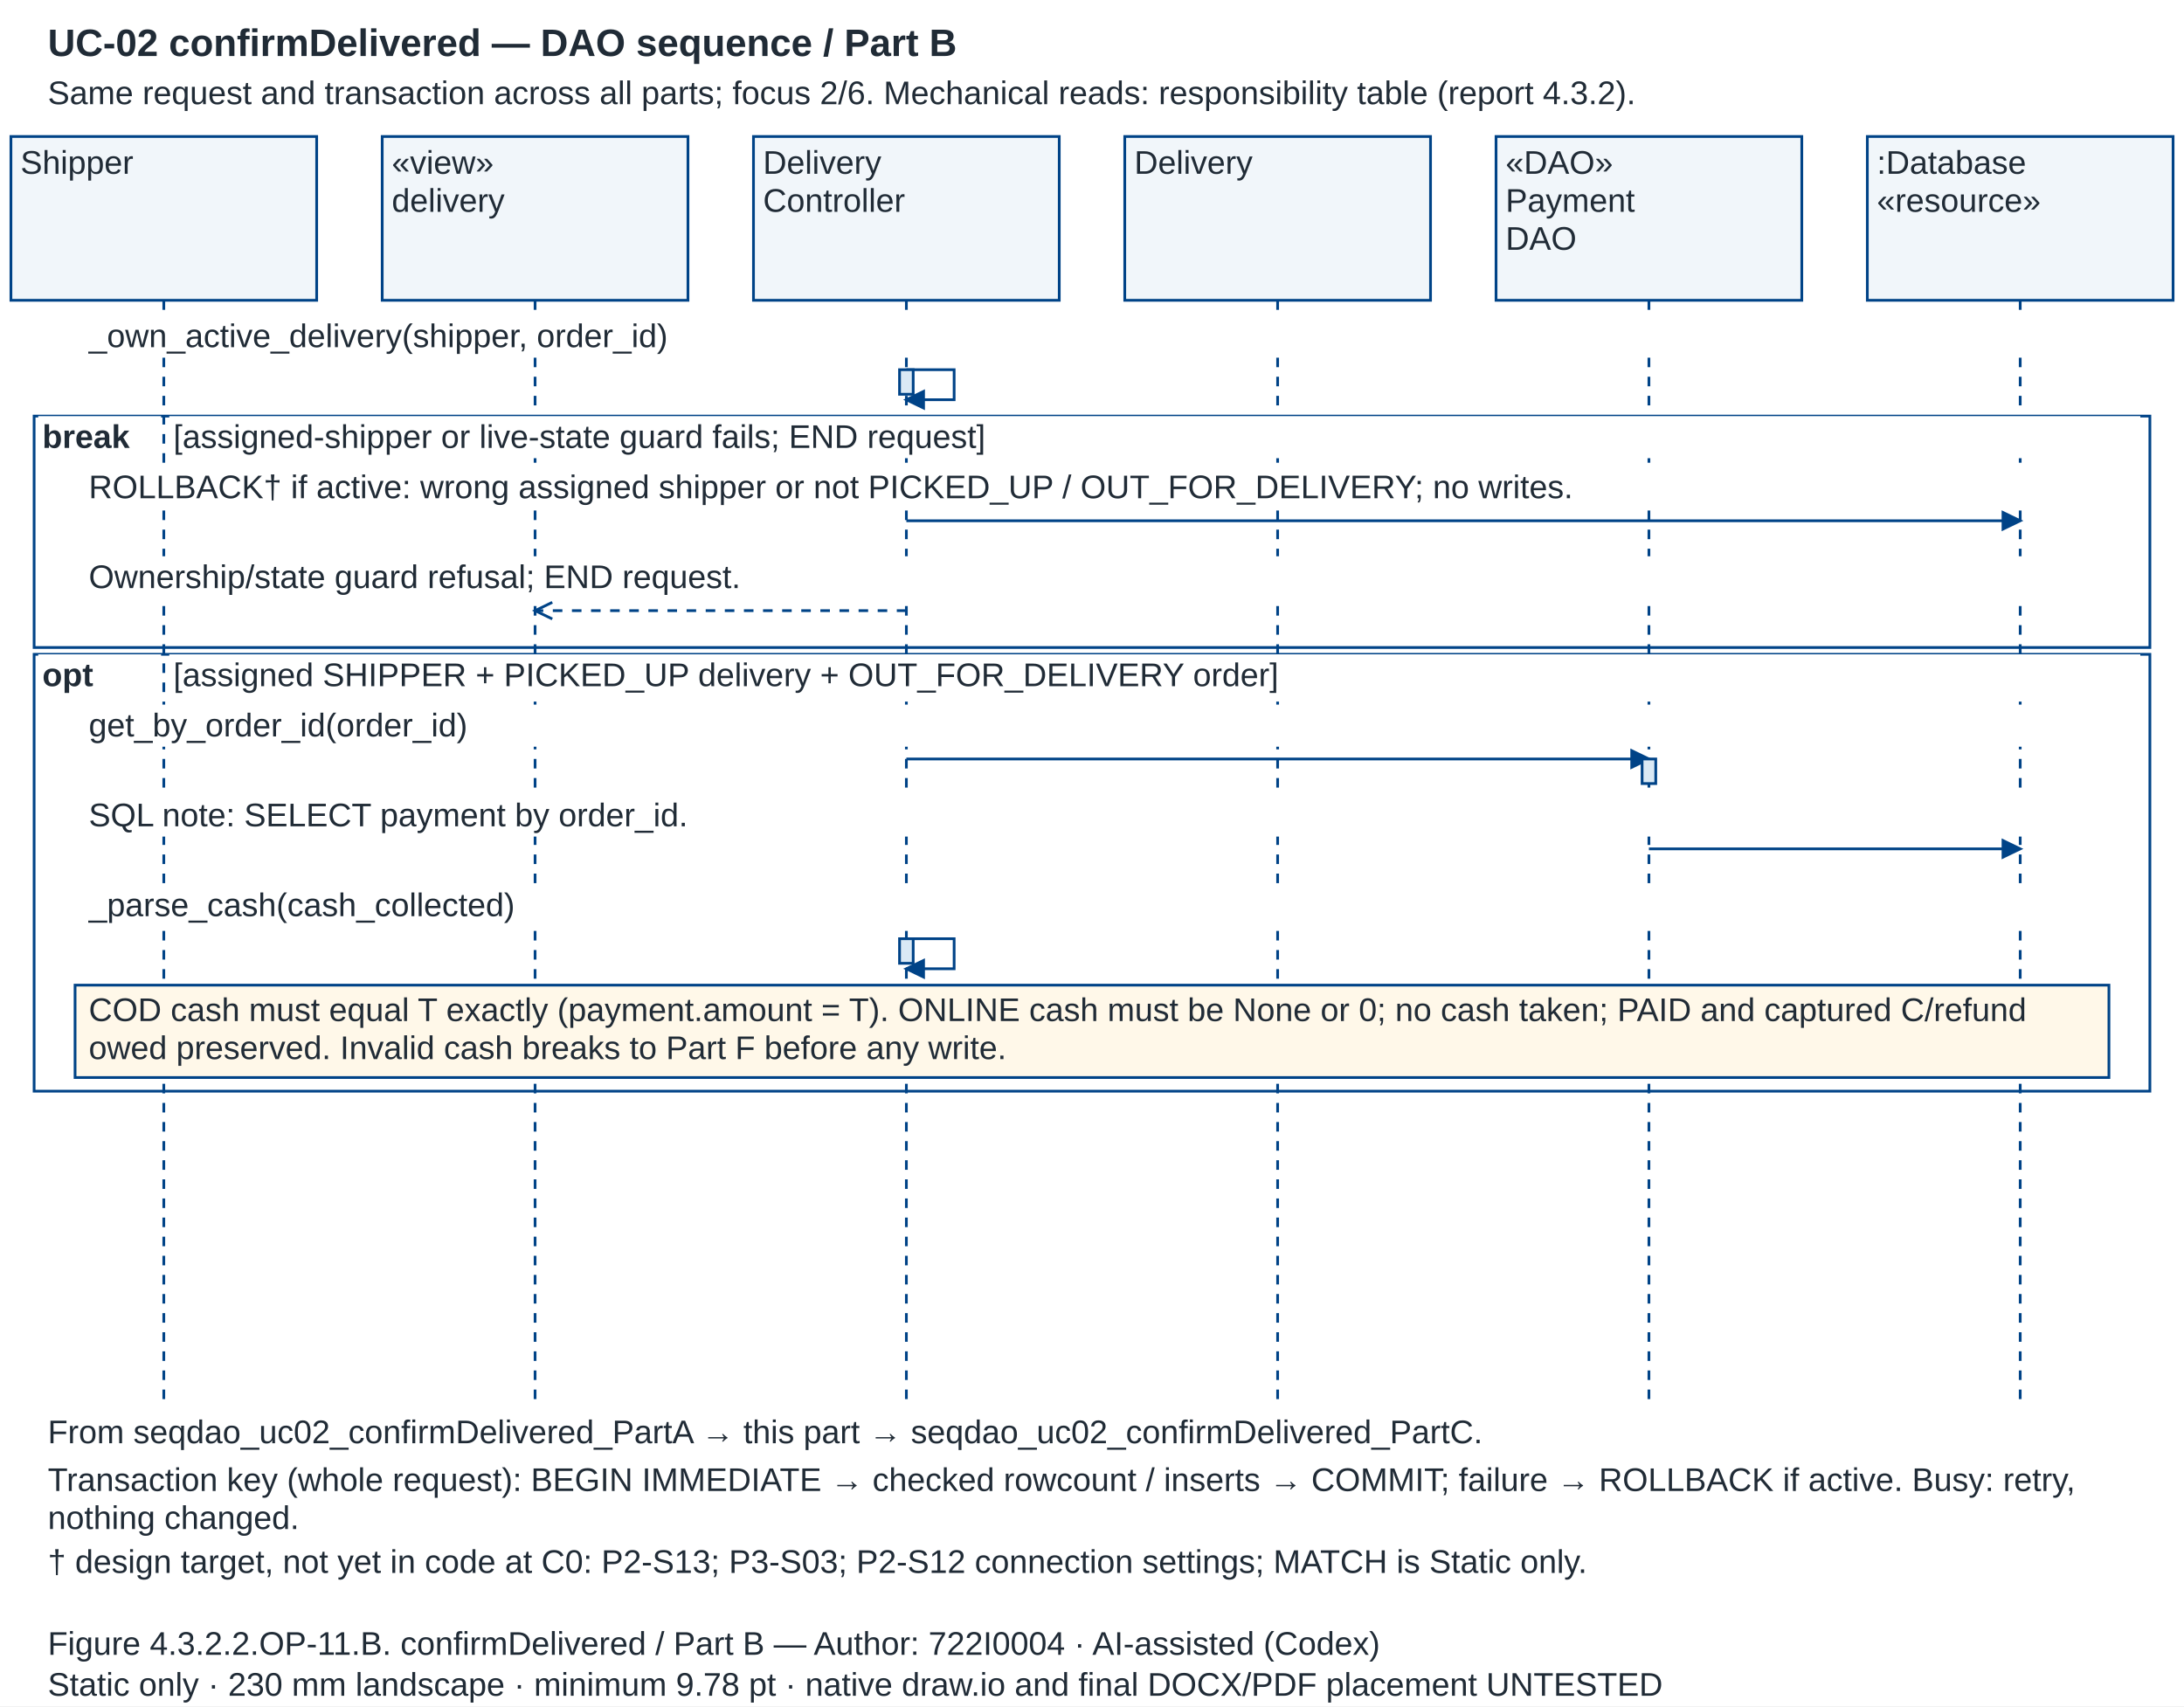
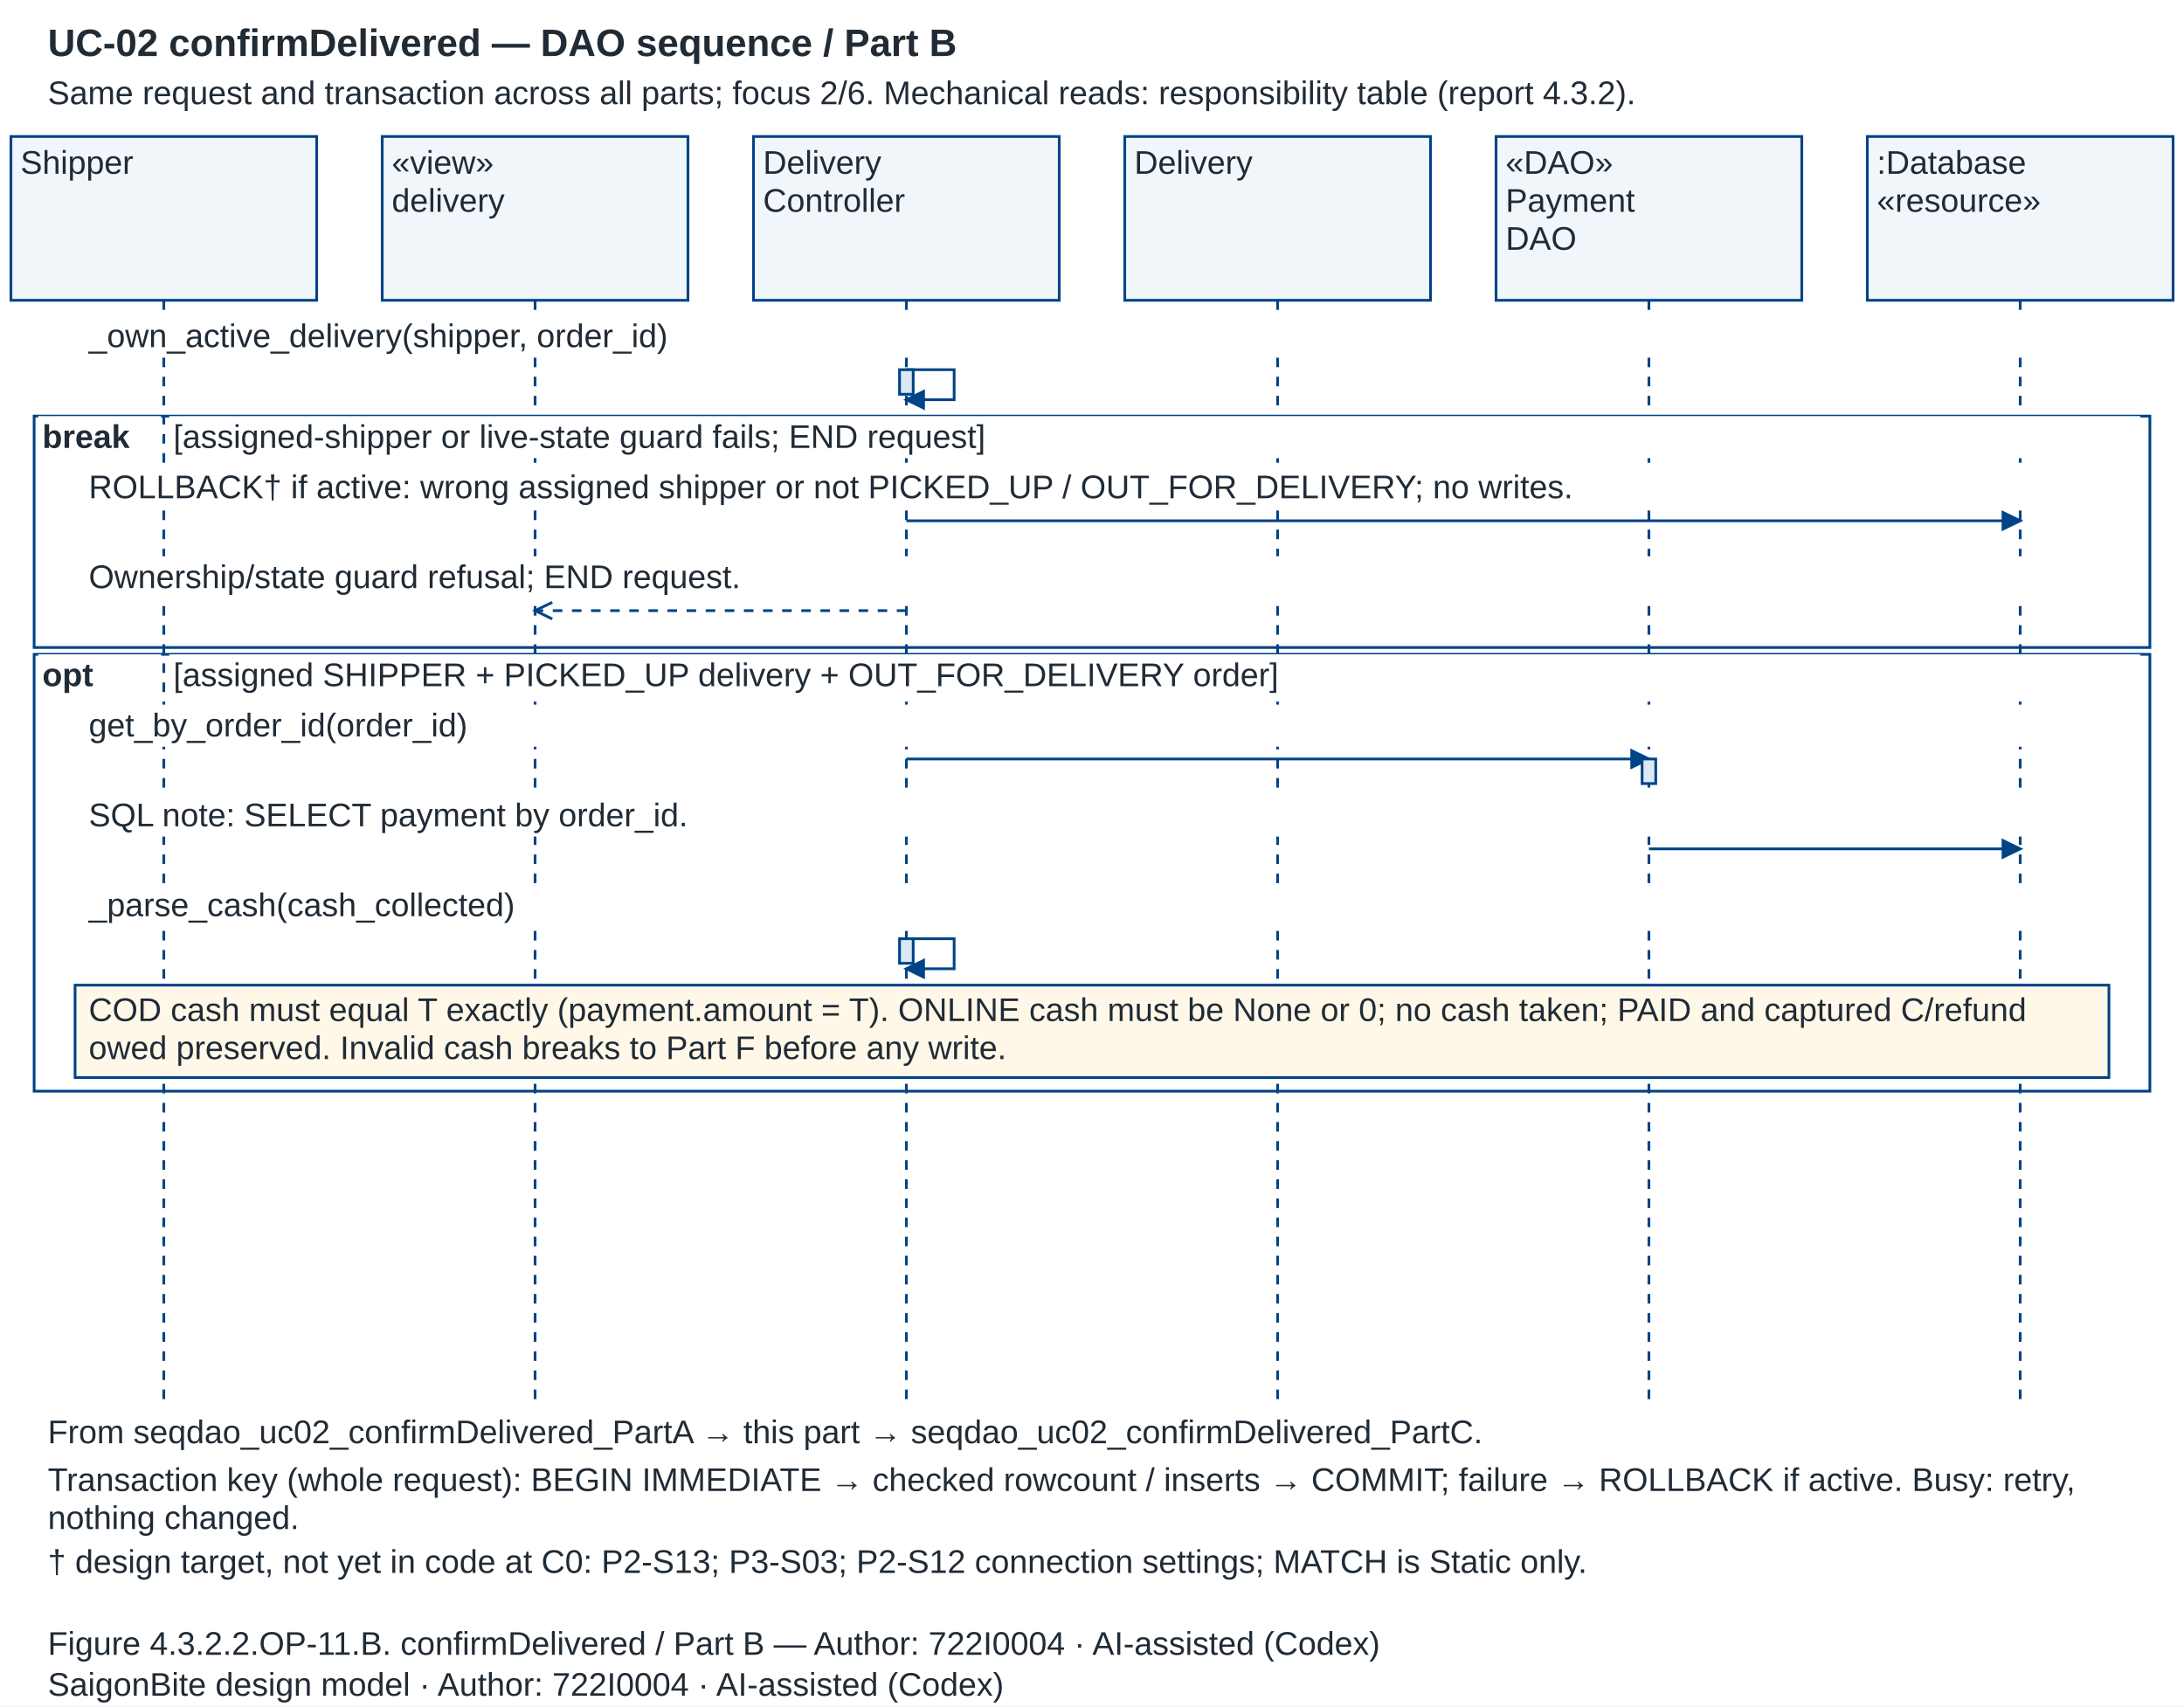
<svg xmlns="http://www.w3.org/2000/svg" width="1600" height="1250" viewBox="0 0 1600 1250">
  <rect width="100%" height="100%" fill="white" />
  <text x="35" y="41.04" font-family="Arial" font-size="28" font-weight="bold" fill="#202B36">UC-02 confirmDelivered — DAO sequence / Part B</text>
  <text x="35" y="76.32" font-family="Arial" font-size="24" font-weight="normal" fill="#202B36">Same request and transaction across all parts; focus 2/6. Mechanical reads: responsibility table (report 4.3.2).</text>
  <rect data-fragment-id="fragment_seqdao_uc02_confirmDelivered_PartB_1" x="25" y="304.84" width="1550" height="169.52" fill="none" stroke="#004387" stroke-width="2" />
  <rect data-fragment-id="fragment_seqdao_uc02_confirmDelivered_PartB_2" x="25" y="479.36" width="1550" height="320.04" fill="none" stroke="#004387" stroke-width="2" />
  <rect x="8.0" y="100" width="224" height="120" stroke="#004387" fill="#F1F6FA" stroke-width="2" />
  <text x="15.0" y="127.32" font-family="Arial" font-size="24" font-weight="normal" fill="#202B36">Shipper</text>
  <polyline points="120.0,220 120.0,1026" fill="none" stroke="#004387" stroke-width="2" stroke-dasharray="7 7" />
  <rect x="280.0" y="100" width="224" height="120" stroke="#004387" fill="#F1F6FA" stroke-width="2" />
  <text x="287.0" y="127.32" font-family="Arial" font-size="24" font-weight="normal" fill="#202B36">«view»</text>
  <text x="287.0" y="155.16" font-family="Arial" font-size="24" font-weight="normal" fill="#202B36">delivery</text>
  <polyline points="392.0,220 392.0,1026" fill="none" stroke="#004387" stroke-width="2" stroke-dasharray="7 7" />
  <rect x="552.0" y="100" width="224" height="120" stroke="#004387" fill="#F1F6FA" stroke-width="2" />
  <text x="559.0" y="127.32" font-family="Arial" font-size="24" font-weight="normal" fill="#202B36">Delivery</text>
  <text x="559.0" y="155.16" font-family="Arial" font-size="24" font-weight="normal" fill="#202B36">Controller</text>
  <polyline points="664.0,220 664.0,1026" fill="none" stroke="#004387" stroke-width="2" stroke-dasharray="7 7" />
  <rect x="824.0" y="100" width="224" height="120" stroke="#004387" fill="#F1F6FA" stroke-width="2" />
  <text x="831.0" y="127.32" font-family="Arial" font-size="24" font-weight="normal" fill="#202B36">Delivery</text>
  <polyline points="936.0,220 936.0,1026" fill="none" stroke="#004387" stroke-width="2" stroke-dasharray="7 7" />
  <rect x="1096.0" y="100" width="224" height="120" stroke="#004387" fill="#F1F6FA" stroke-width="2" />
  <text x="1103.0" y="127.32" font-family="Arial" font-size="24" font-weight="normal" fill="#202B36">«DAO»</text>
  <text x="1103.0" y="155.16" font-family="Arial" font-size="24" font-weight="normal" fill="#202B36">Payment</text>
  <text x="1103.0" y="183.0" font-family="Arial" font-size="24" font-weight="normal" fill="#202B36">DAO</text>
  <polyline points="1208.0,220 1208.0,1026" fill="none" stroke="#004387" stroke-width="2" stroke-dasharray="7 7" />
  <rect x="1368.0" y="100" width="224" height="120" stroke="#004387" fill="#F1F6FA" stroke-width="2" />
  <text x="1375.0" y="127.32" font-family="Arial" font-size="24" font-weight="normal" fill="#202B36">:Database</text>
  <text x="1375.0" y="155.16" font-family="Arial" font-size="24" font-weight="normal" fill="#202B36">«resource»</text>
  <polyline points="1480.0,220 1480.0,1026" fill="none" stroke="#004387" stroke-width="2" stroke-dasharray="7 7" />
  <rect x="28" y="304.84" width="90" height="30.84" fill="white" />
  <text x="31" y="328.16" font-family="Arial" font-size="24" font-weight="bold" fill="#202B36">break</text>
  <rect x="124" y="304.84" width="1444" height="30.84" fill="white" />
  <text x="127" y="328.16" font-family="Arial" font-size="24" font-weight="normal" fill="#202B36">[assigned-shipper or live-state guard fails; END request]</text>
  <rect x="28" y="479.36" width="90" height="30.84" fill="white" />
  <text x="31" y="502.68" font-family="Arial" font-size="24" font-weight="bold" fill="#202B36">opt</text>
  <rect x="124" y="479.36" width="1444" height="30.84" fill="white" />
  <text x="127" y="502.68" font-family="Arial" font-size="24" font-weight="normal" fill="#202B36">[assigned SHIPPER + PICKED_UP delivery + OUT_FOR_DELIVERY order]</text>
  <rect x="62" y="231" width="1476" height="30.84" fill="white" />
  <text x="65" y="254.32" font-family="Arial" font-size="24" font-weight="normal" fill="#202B36">_own_active_delivery(shipper, order_id)</text>
  <polyline points="664.0,270.84 699.0,270.84 699.0,292.84 664.0,292.84" fill="none" stroke="#004387" stroke-width="2" />
  <polygon data-edge-head="message0" points="676.606,286.75 664.0,292.84 676.606,298.93" fill="#004387" stroke="#004387" stroke-width="2" />
  <rect x="659.0" y="270.84" width="10" height="18" stroke="#004387" fill="#DAE9F5" stroke-width="2" />
  <rect x="62" y="341.68" width="1476" height="30.84" fill="white" />
  <text x="65" y="365" font-family="Arial" font-size="24" font-weight="normal" fill="#202B36">ROLLBACK† if active: wrong assigned shipper or not PICKED_UP / OUT_FOR_DELIVERY; no writes.</text>
  <polyline points="664.0,381.52 1480.0,381.52" fill="none" stroke="#004387" stroke-width="2" />
  <polygon data-edge-head="message1" points="1467.394,387.61 1480.0,381.52 1467.394,375.43" fill="#004387" stroke="#004387" stroke-width="2" />
  <rect x="62" y="407.52" width="1476" height="30.84" fill="white" />
  <text x="65" y="430.84" font-family="Arial" font-size="24" font-weight="normal" fill="#202B36">Ownership/state guard refusal; END request.</text>
  <polyline points="664.0,447.36 392.0,447.36" fill="none" stroke="#004387" stroke-width="2" stroke-dasharray="7 7" />
  <polyline data-edge-head="message2" points="404.606,441.27 392.0,447.36 404.606,453.45" fill="none" stroke="#004387" stroke-width="2" />
  <rect x="62" y="516.2" width="1476" height="30.84" fill="white" />
  <text x="65" y="539.52" font-family="Arial" font-size="24" font-weight="normal" fill="#202B36">get_by_order_id(order_id)</text>
  <polyline points="664.0,556.04 1208.0,556.04" fill="none" stroke="#004387" stroke-width="2" />
  <polygon data-edge-head="message3" points="1195.394,562.13 1208.0,556.04 1195.394,549.95" fill="#004387" stroke="#004387" stroke-width="2" />
  <rect x="1203.0" y="556.04" width="10" height="18" stroke="#004387" fill="#DAE9F5" stroke-width="2" />
  <rect x="62" y="582.04" width="1476" height="30.84" fill="white" />
  <text x="65" y="605.36" font-family="Arial" font-size="24" font-weight="normal" fill="#202B36">SQL note: SELECT payment by order_id.</text>
  <polyline points="1208.0,621.88 1480.0,621.88" fill="none" stroke="#004387" stroke-width="2" />
  <polygon data-edge-head="message4" points="1467.394,627.97 1480.0,621.88 1467.394,615.79" fill="#004387" stroke="#004387" stroke-width="2" />
  <rect x="62" y="647.88" width="1476" height="30.84" fill="white" />
  <text x="65" y="671.2" font-family="Arial" font-size="24" font-weight="normal" fill="#202B36">_parse_cash(cash_collected)</text>
  <polyline points="664.0,687.72 699.0,687.72 699.0,709.72 664.0,709.72" fill="none" stroke="#004387" stroke-width="2" />
  <polygon data-edge-head="message5" points="676.606,703.63 664.0,709.72 676.606,715.81" fill="#004387" stroke="#004387" stroke-width="2" />
  <rect x="659.0" y="687.72" width="10" height="18" stroke="#004387" fill="#DAE9F5" stroke-width="2" />
  <rect x="55" y="721.72" width="1490" height="67.68" stroke="#004387" fill="#FFF8E9" stroke-width="2" />
  <text x="65" y="748.04" font-family="Arial" font-size="24" font-weight="normal" fill="#202B36">COD cash must equal T exactly (payment.amount = T). ONLINE cash must be None or 0; no cash taken; PAID and captured C/refund</text>
  <text x="65" y="775.88" font-family="Arial" font-size="24" font-weight="normal" fill="#202B36">owed preserved. Invalid cash breaks to Part F before any write.</text>
  <text x="35" y="1057.32" font-family="Arial" font-size="24" font-weight="normal" fill="#202B36">From seqdao_uc02_confirmDelivered_PartA → this part → seqdao_uc02_confirmDelivered_PartC.</text>
  <text x="35" y="1092.32" font-family="Arial" font-size="24" font-weight="normal" fill="#202B36">Transaction key (whole request): BEGIN IMMEDIATE → checked rowcount / inserts → COMMIT; failure → ROLLBACK if active. Busy: retry,</text>
  <text x="35" y="1120.16" font-family="Arial" font-size="24" font-weight="normal" fill="#202B36">nothing changed.</text>
  <text x="35" y="1152.32" font-family="Arial" font-size="24" font-weight="normal" fill="#202B36">† design target, not yet in code at C0: P2-S13; P3-S03; P2-S12 connection settings; MATCH is Static only.</text>
  <text x="35" y="1212.32" font-family="Arial" font-size="24" font-weight="normal" fill="#202B36">Figure 4.3.2.2.OP-11.B. confirmDelivered / Part B — Author: 722I0004 · AI-assisted (Codex)</text>
-   <text x="35" y="1242.32" font-family="Arial" font-size="24" font-weight="normal" fill="#202B36">Static only · 230 mm landscape · minimum 9.78 pt · native draw.io and final DOCX/PDF placement UNTESTED</text>
+   <text x="35" y="1242.32" font-family="Arial" font-size="24" font-weight="normal" fill="#202B36">SaigonBite design model · Author: 722I0004 · AI-assisted (Codex)</text>
</svg>
